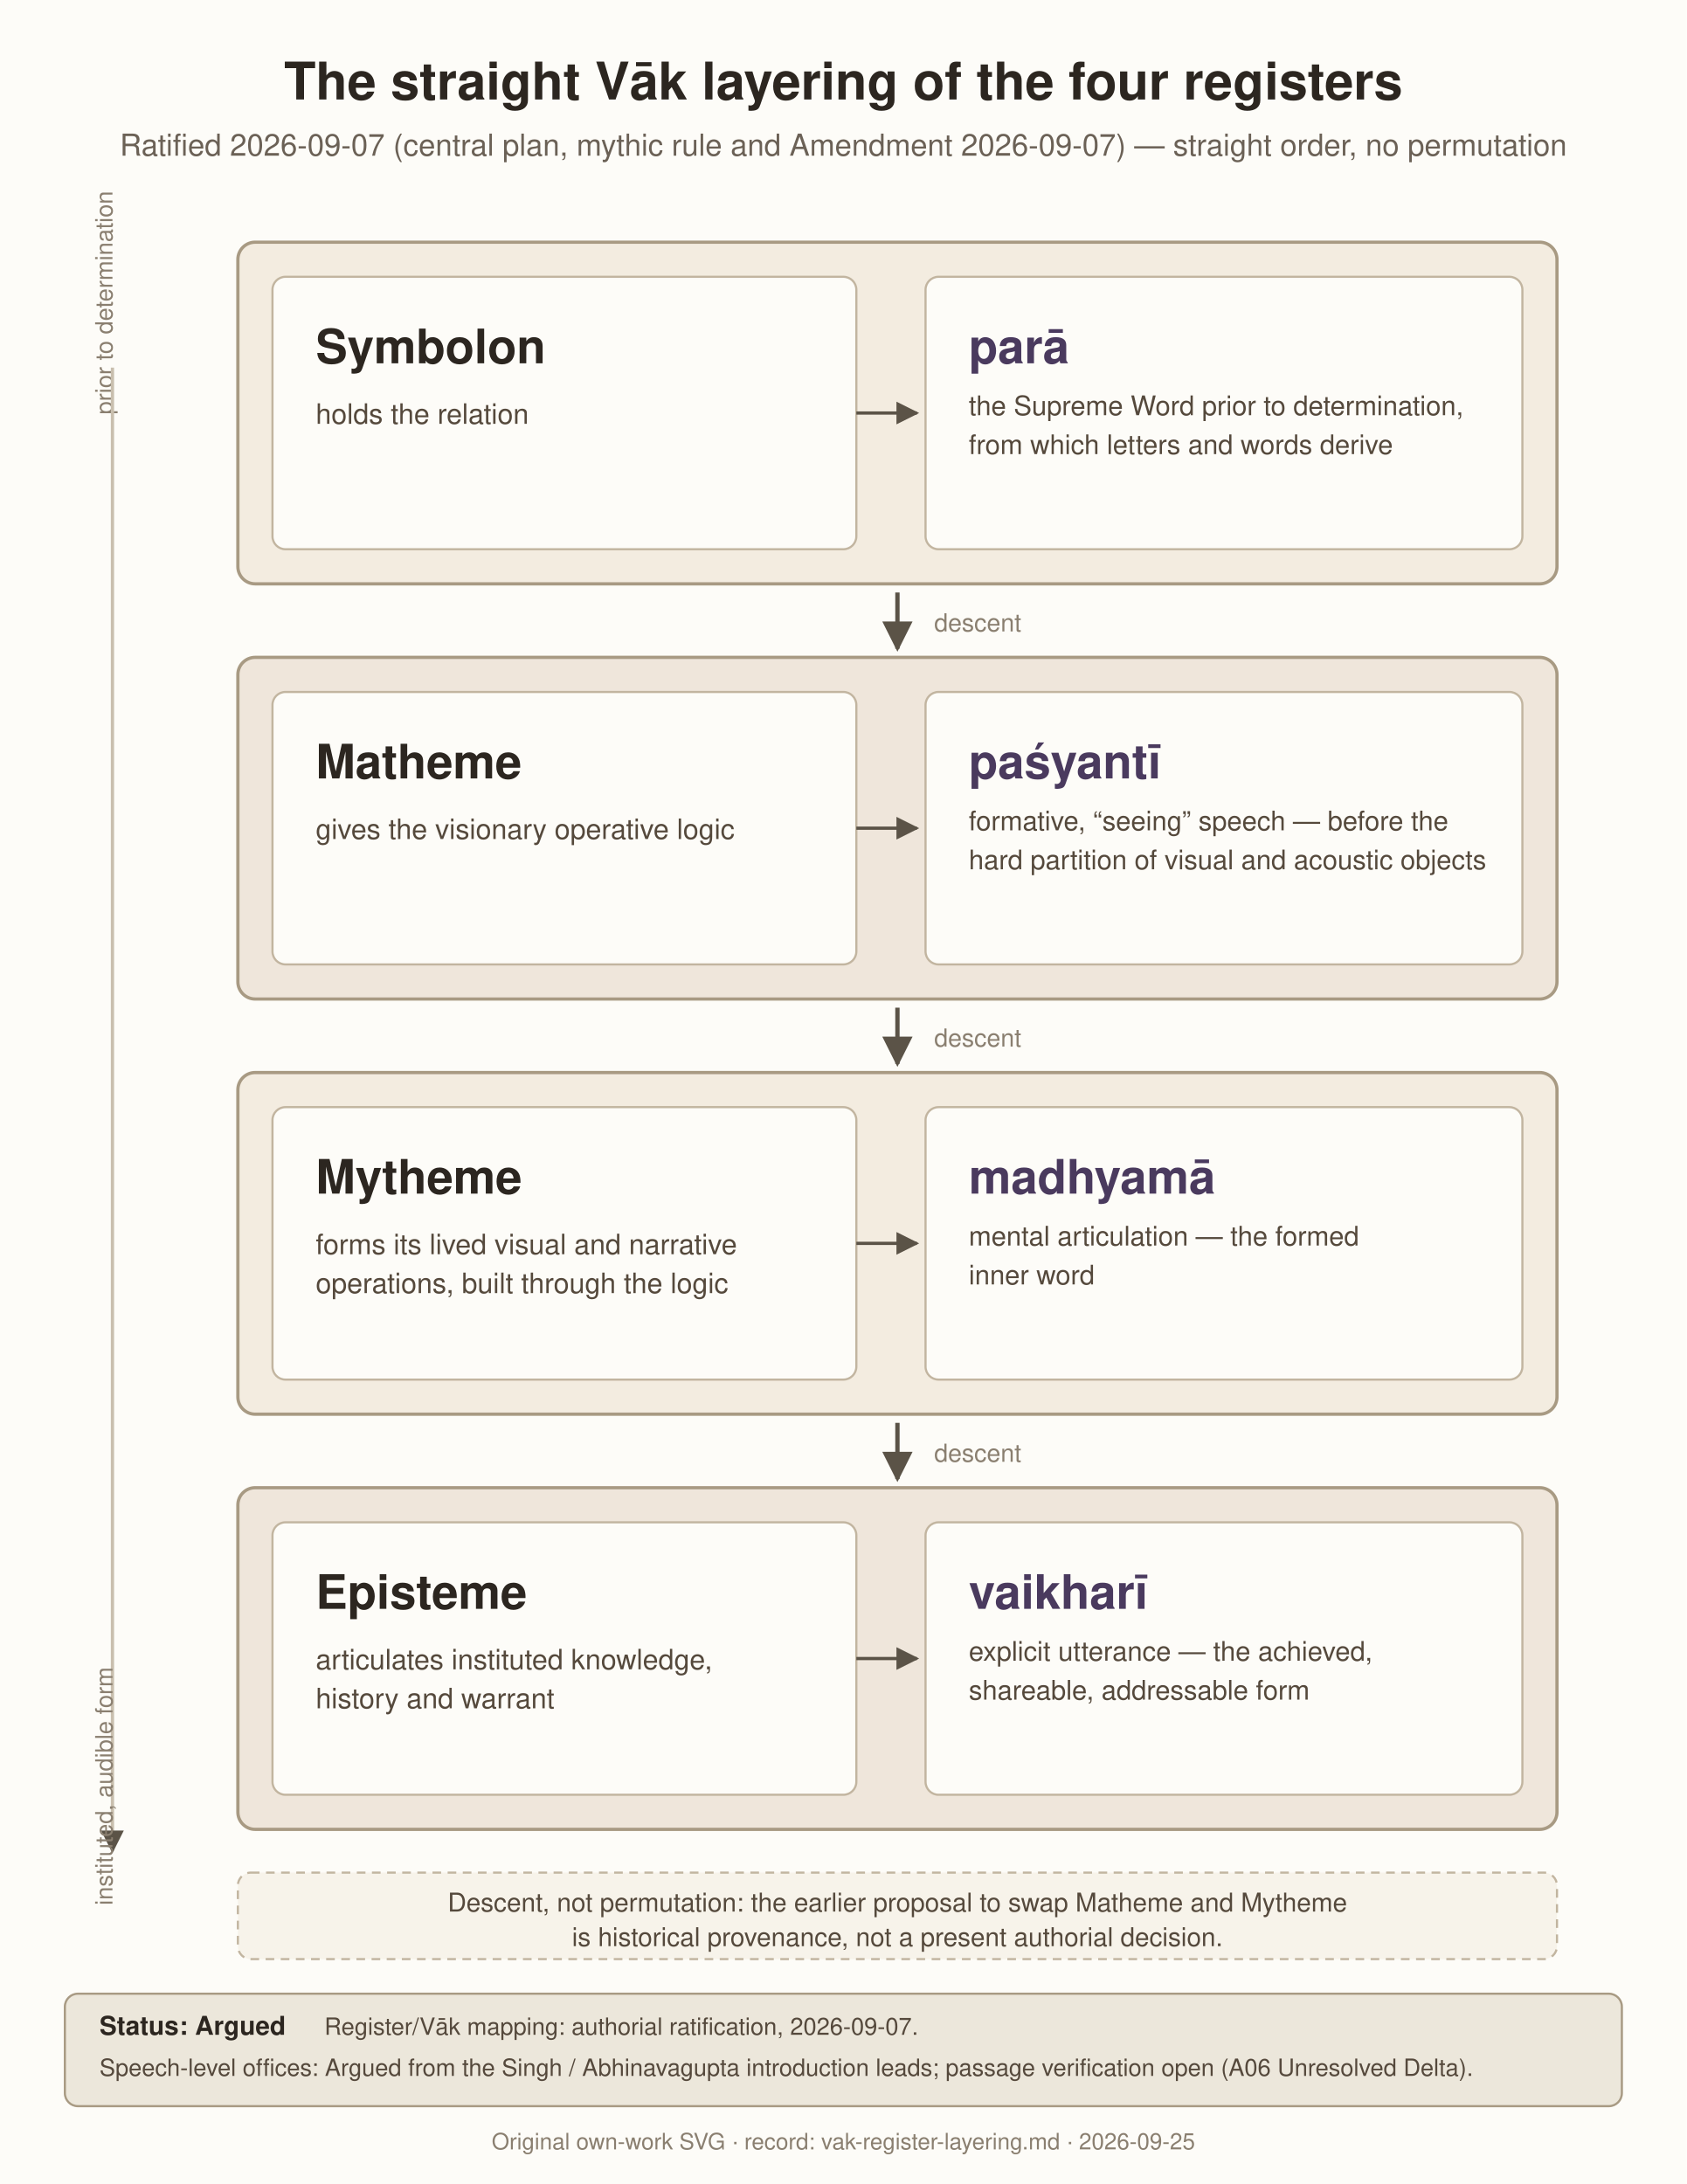
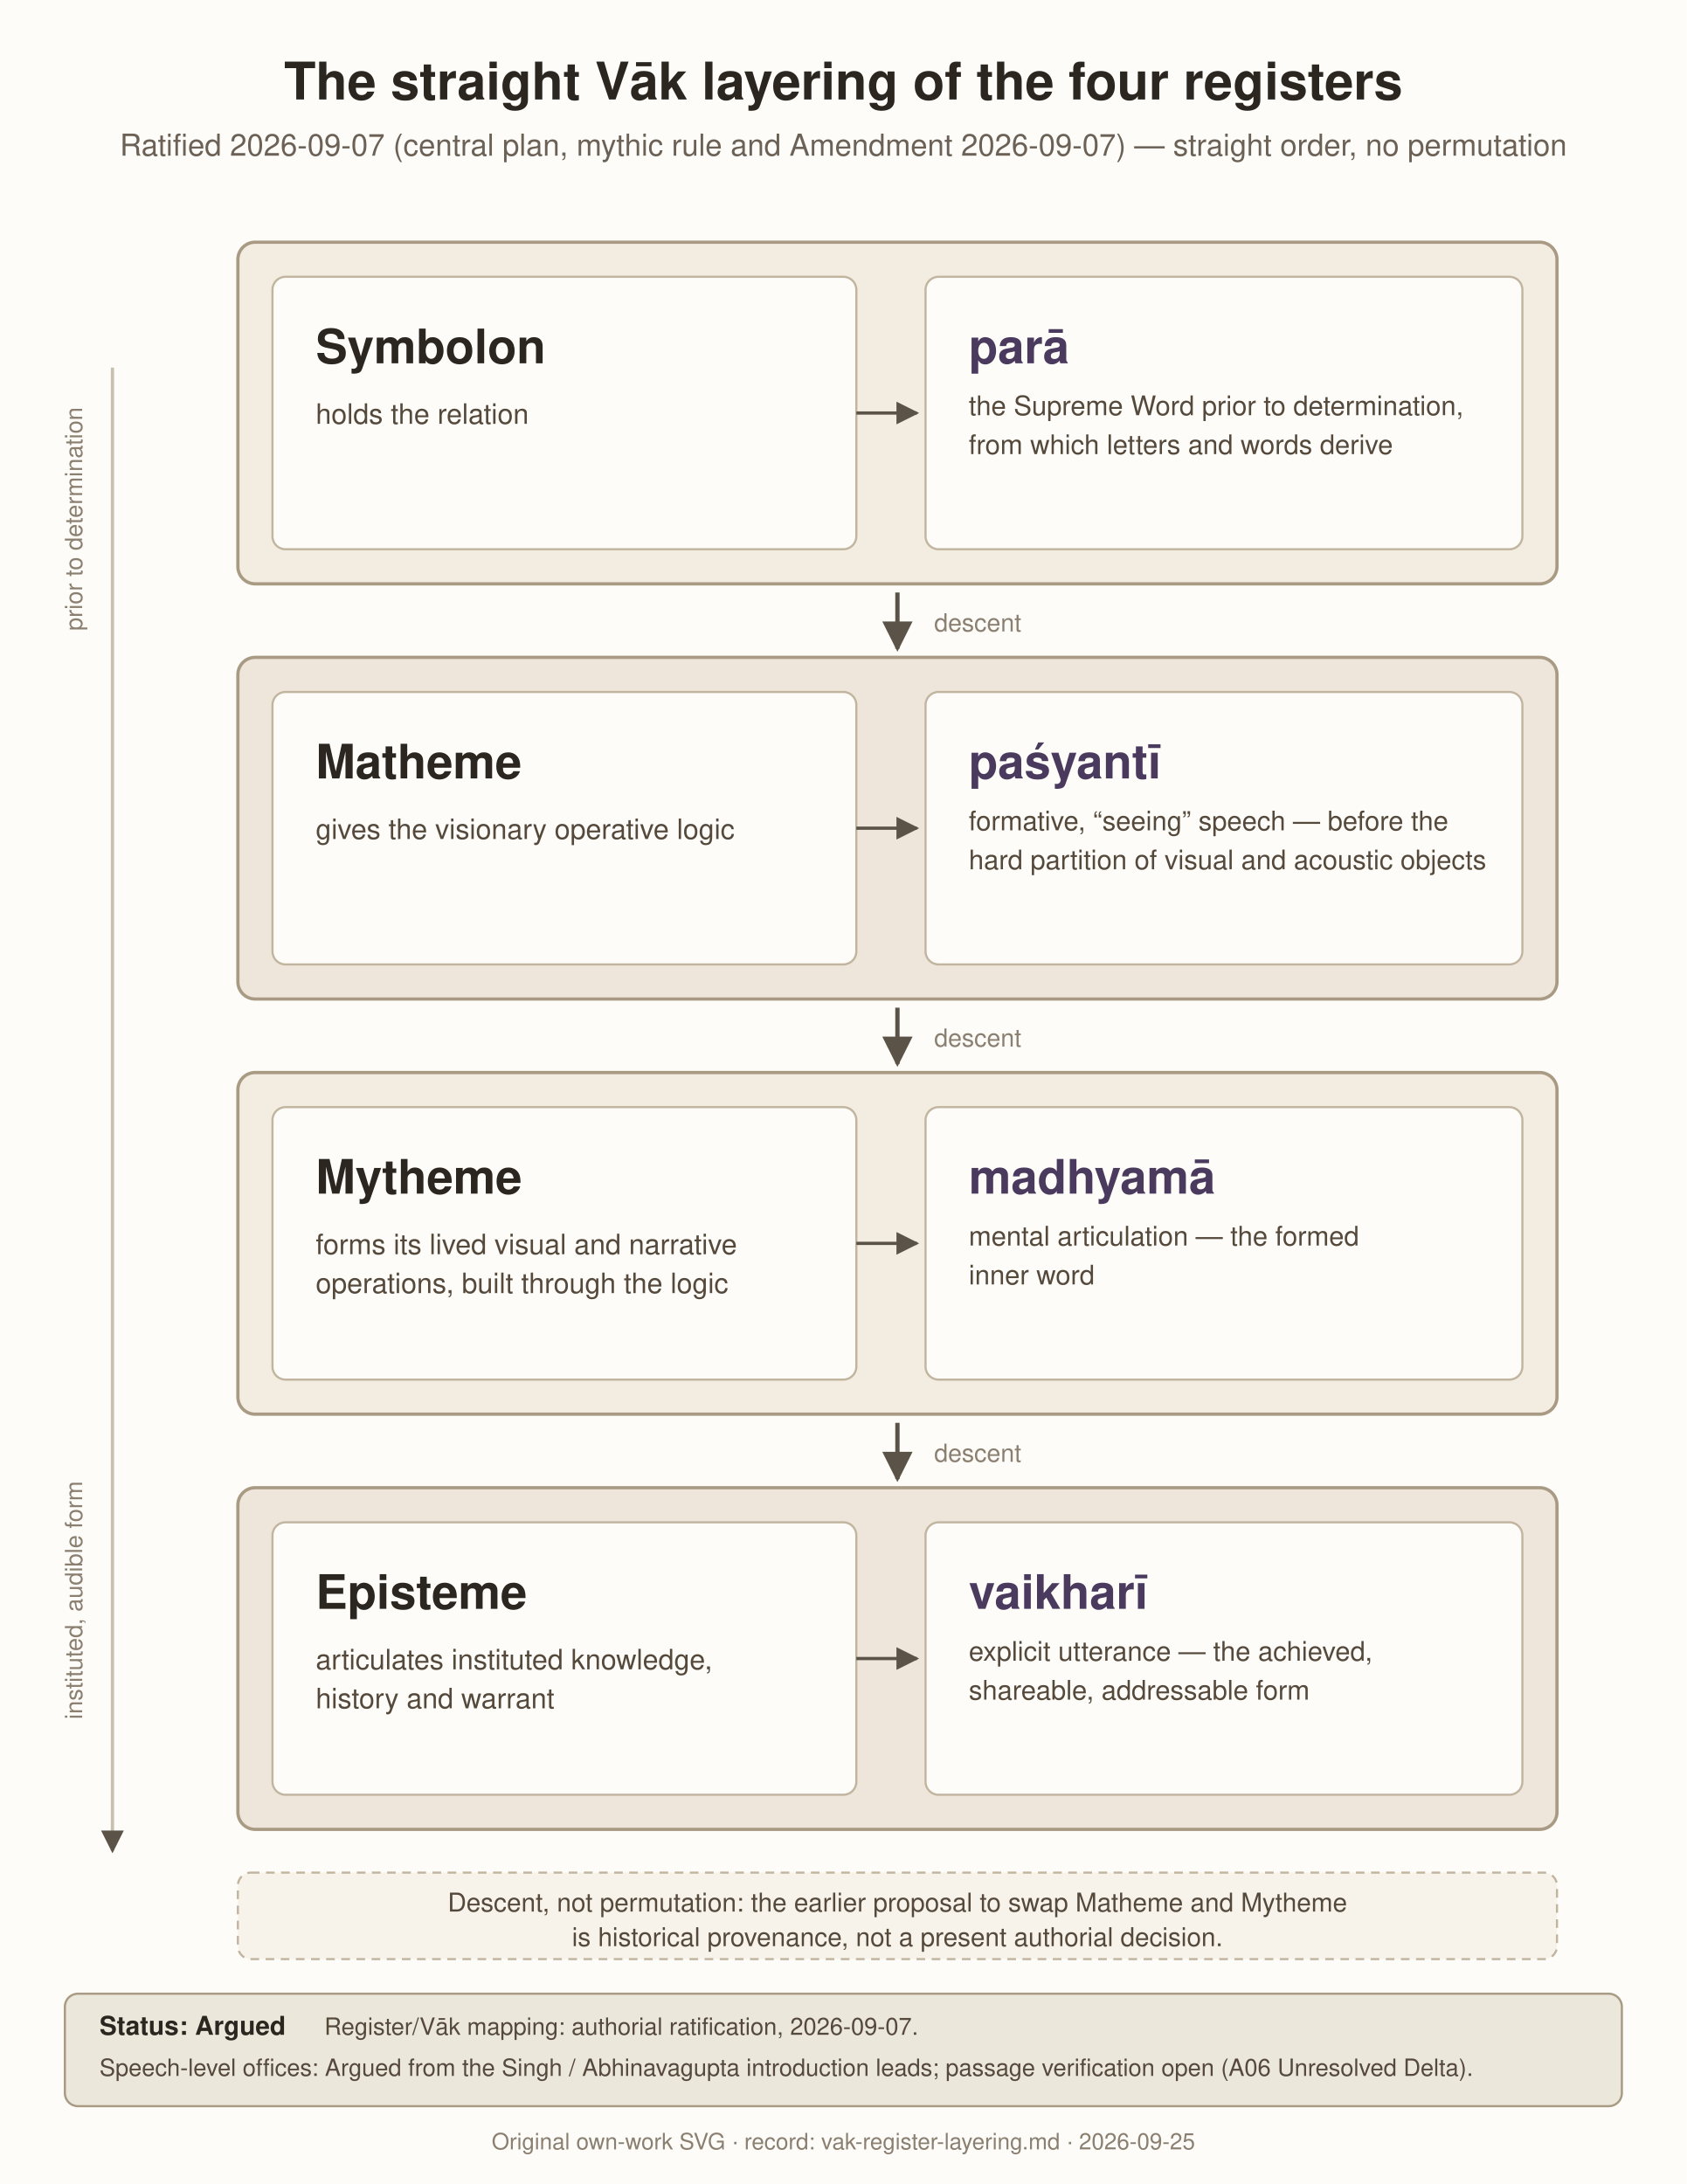
<svg xmlns="http://www.w3.org/2000/svg" width="780" height="1010" viewBox="0 0 780 1010" role="img" aria-labelledby="fig-title fig-desc">
  <defs>
    <marker id="arrow" viewBox="0 0 10 10" refX="9" refY="5" markerWidth="7" markerHeight="7" orient="auto-start-reverse">
      <path d="M0,0 L10,5 L0,10 Z" fill="#5b5347" />
    </marker>
  </defs>
  <rect x="0" y="0" width="780" height="1010" fill="#fdfcf8" />
  <text x="390" y="46" text-anchor="middle" font-family="Helvetica Neue, Helvetica, Arial, sans-serif" font-size="24" font-weight="700" fill="#2c2620">The straight Vāk layering of the four registers</text>
  <text x="390" y="72" text-anchor="middle" font-family="Helvetica Neue, Helvetica, Arial, sans-serif" font-size="14" fill="#6b6156">Ratified 2026-09-07 (central plan, mythic rule and Amendment 2026-09-07) — straight order, no permutation</text>
-   <text x="52" y="140" text-anchor="middle" font-family="Helvetica Neue, Helvetica, Arial, sans-serif" font-size="11" fill="#8a7f70" transform="rotate(-90 52 140)">prior to determination</text>
+   <text x="38" y="240" text-anchor="middle" font-family="Helvetica Neue, Helvetica, Arial, sans-serif" font-size="11" fill="#8a7f70" transform="rotate(-90 38 240)">prior to determination</text>
  <line x1="52" y1="170" x2="52" y2="856" stroke="#c9bfae" stroke-width="1.5" marker-end="url(#arrow)" />
-   <text x="52" y="826" text-anchor="middle" font-family="Helvetica Neue, Helvetica, Arial, sans-serif" font-size="11" fill="#8a7f70" transform="rotate(-90 52 826)">instituted, audible form</text>
+   <text x="38" y="740" text-anchor="middle" font-family="Helvetica Neue, Helvetica, Arial, sans-serif" font-size="11" fill="#8a7f70" transform="rotate(-90 38 740)">instituted, audible form</text>
  <rect x="110" y="112" width="610" height="158" rx="8" fill="#f3ece0" stroke="#a89a83" stroke-width="1.5" />
  <rect x="126" y="128" width="270" height="126" rx="6" fill="#fdfcf8" stroke="#c2b5a0" stroke-width="1" />
  <text x="146" y="168" font-family="Helvetica Neue, Helvetica, Arial, sans-serif" font-size="22" font-weight="700" fill="#2c2620">Symbolon</text>
  <text x="146" y="196" font-family="Helvetica Neue, Helvetica, Arial, sans-serif" font-size="13" fill="#55493c">holds the relation</text>
  <rect x="428" y="128" width="276" height="126" rx="6" fill="#fdfcf8" stroke="#c2b5a0" stroke-width="1" />
  <text x="448" y="168" font-family="Helvetica Neue, Helvetica, Arial, sans-serif" font-size="22" font-weight="700" fill="#4a3a5e">parā</text>
  <text x="448" y="192" font-family="Helvetica Neue, Helvetica, Arial, sans-serif" font-size="12.5" fill="#55493c">the Supreme Word prior to determination,</text>
  <text x="448" y="210" font-family="Helvetica Neue, Helvetica, Arial, sans-serif" font-size="12.5" fill="#55493c">from which letters and words derive</text>
  <line x1="396" y1="191" x2="424" y2="191" stroke="#5b5347" stroke-width="1.5" marker-end="url(#arrow)" />
  <line x1="415" y1="274" x2="415" y2="300" stroke="#5b5347" stroke-width="2" marker-end="url(#arrow)" />
  <text x="432" y="292" font-family="Helvetica Neue, Helvetica, Arial, sans-serif" font-size="11.5" fill="#8a7f70">descent</text>
  <rect x="110" y="304" width="610" height="158" rx="8" fill="#efe6db" stroke="#a89a83" stroke-width="1.5" />
  <rect x="126" y="320" width="270" height="126" rx="6" fill="#fdfcf8" stroke="#c2b5a0" stroke-width="1" />
  <text x="146" y="360" font-family="Helvetica Neue, Helvetica, Arial, sans-serif" font-size="22" font-weight="700" fill="#2c2620">Matheme</text>
  <text x="146" y="388" font-family="Helvetica Neue, Helvetica, Arial, sans-serif" font-size="13" fill="#55493c">gives the visionary operative logic</text>
  <rect x="428" y="320" width="276" height="126" rx="6" fill="#fdfcf8" stroke="#c2b5a0" stroke-width="1" />
  <text x="448" y="360" font-family="Helvetica Neue, Helvetica, Arial, sans-serif" font-size="22" font-weight="700" fill="#4a3a5e">paśyantī</text>
  <text x="448" y="384" font-family="Helvetica Neue, Helvetica, Arial, sans-serif" font-size="12.5" fill="#55493c">formative, “seeing” speech — before the</text>
  <text x="448" y="402" font-family="Helvetica Neue, Helvetica, Arial, sans-serif" font-size="12.5" fill="#55493c">hard partition of visual and acoustic objects</text>
  <line x1="396" y1="383" x2="424" y2="383" stroke="#5b5347" stroke-width="1.5" marker-end="url(#arrow)" />
  <line x1="415" y1="466" x2="415" y2="492" stroke="#5b5347" stroke-width="2" marker-end="url(#arrow)" />
  <text x="432" y="484" font-family="Helvetica Neue, Helvetica, Arial, sans-serif" font-size="11.5" fill="#8a7f70">descent</text>
  <rect x="110" y="496" width="610" height="158" rx="8" fill="#f3ece0" stroke="#a89a83" stroke-width="1.5" />
  <rect x="126" y="512" width="270" height="126" rx="6" fill="#fdfcf8" stroke="#c2b5a0" stroke-width="1" />
  <text x="146" y="552" font-family="Helvetica Neue, Helvetica, Arial, sans-serif" font-size="22" font-weight="700" fill="#2c2620">Mytheme</text>
  <text x="146" y="580" font-family="Helvetica Neue, Helvetica, Arial, sans-serif" font-size="13" fill="#55493c">forms its lived visual and narrative</text>
  <text x="146" y="598" font-family="Helvetica Neue, Helvetica, Arial, sans-serif" font-size="13" fill="#55493c">operations, built through the logic</text>
  <rect x="428" y="512" width="276" height="126" rx="6" fill="#fdfcf8" stroke="#c2b5a0" stroke-width="1" />
  <text x="448" y="552" font-family="Helvetica Neue, Helvetica, Arial, sans-serif" font-size="22" font-weight="700" fill="#4a3a5e">madhyamā</text>
  <text x="448" y="576" font-family="Helvetica Neue, Helvetica, Arial, sans-serif" font-size="12.5" fill="#55493c">mental articulation — the formed</text>
  <text x="448" y="594" font-family="Helvetica Neue, Helvetica, Arial, sans-serif" font-size="12.5" fill="#55493c">inner word</text>
  <line x1="396" y1="575" x2="424" y2="575" stroke="#5b5347" stroke-width="1.5" marker-end="url(#arrow)" />
  <line x1="415" y1="658" x2="415" y2="684" stroke="#5b5347" stroke-width="2" marker-end="url(#arrow)" />
  <text x="432" y="676" font-family="Helvetica Neue, Helvetica, Arial, sans-serif" font-size="11.5" fill="#8a7f70">descent</text>
  <rect x="110" y="688" width="610" height="158" rx="8" fill="#efe6db" stroke="#a89a83" stroke-width="1.5" />
  <rect x="126" y="704" width="270" height="126" rx="6" fill="#fdfcf8" stroke="#c2b5a0" stroke-width="1" />
  <text x="146" y="744" font-family="Helvetica Neue, Helvetica, Arial, sans-serif" font-size="22" font-weight="700" fill="#2c2620">Episteme</text>
  <text x="146" y="772" font-family="Helvetica Neue, Helvetica, Arial, sans-serif" font-size="13" fill="#55493c">articulates instituted knowledge,</text>
  <text x="146" y="790" font-family="Helvetica Neue, Helvetica, Arial, sans-serif" font-size="13" fill="#55493c">history and warrant</text>
  <rect x="428" y="704" width="276" height="126" rx="6" fill="#fdfcf8" stroke="#c2b5a0" stroke-width="1" />
  <text x="448" y="744" font-family="Helvetica Neue, Helvetica, Arial, sans-serif" font-size="22" font-weight="700" fill="#4a3a5e">vaikharī</text>
  <text x="448" y="768" font-family="Helvetica Neue, Helvetica, Arial, sans-serif" font-size="12.5" fill="#55493c">explicit utterance — the achieved,</text>
  <text x="448" y="786" font-family="Helvetica Neue, Helvetica, Arial, sans-serif" font-size="12.5" fill="#55493c">shareable, addressable form</text>
  <line x1="396" y1="767" x2="424" y2="767" stroke="#5b5347" stroke-width="1.5" marker-end="url(#arrow)" />
  <rect x="110" y="866" width="610" height="40" rx="6" fill="#f7f3ea" stroke="#c2b5a0" stroke-width="1" stroke-dasharray="4 3" />
  <text x="415" y="884" text-anchor="middle" font-family="Helvetica Neue, Helvetica, Arial, sans-serif" font-size="12" fill="#55493c">Descent, not permutation: the earlier proposal to swap Matheme and Mytheme</text>
  <text x="415" y="900" text-anchor="middle" font-family="Helvetica Neue, Helvetica, Arial, sans-serif" font-size="12" fill="#55493c">is historical provenance, not a present authorial decision.</text>
  <rect x="30" y="922" width="720" height="52" rx="6" fill="#ece7db" stroke="#a89a83" stroke-width="1" />
  <text x="46" y="941" font-family="Helvetica Neue, Helvetica, Arial, sans-serif" font-size="12" font-weight="700" fill="#2c2620">Status: Argued</text>
  <text x="150" y="941" font-family="Helvetica Neue, Helvetica, Arial, sans-serif" font-size="11" fill="#55493c">Register/Vāk mapping: authorial ratification, 2026-09-07.</text>
  <text x="46" y="960" font-family="Helvetica Neue, Helvetica, Arial, sans-serif" font-size="11" fill="#55493c">Speech-level offices: Argued from the Singh / Abhinavagupta introduction leads; passage verification open (A06 Unresolved Delta).</text>
  <text x="390" y="994" text-anchor="middle" font-family="Helvetica Neue, Helvetica, Arial, sans-serif" font-size="10.5" fill="#8a7f70">Original own-work SVG · record: vak-register-layering.md · 2026-09-25</text>
</svg>
